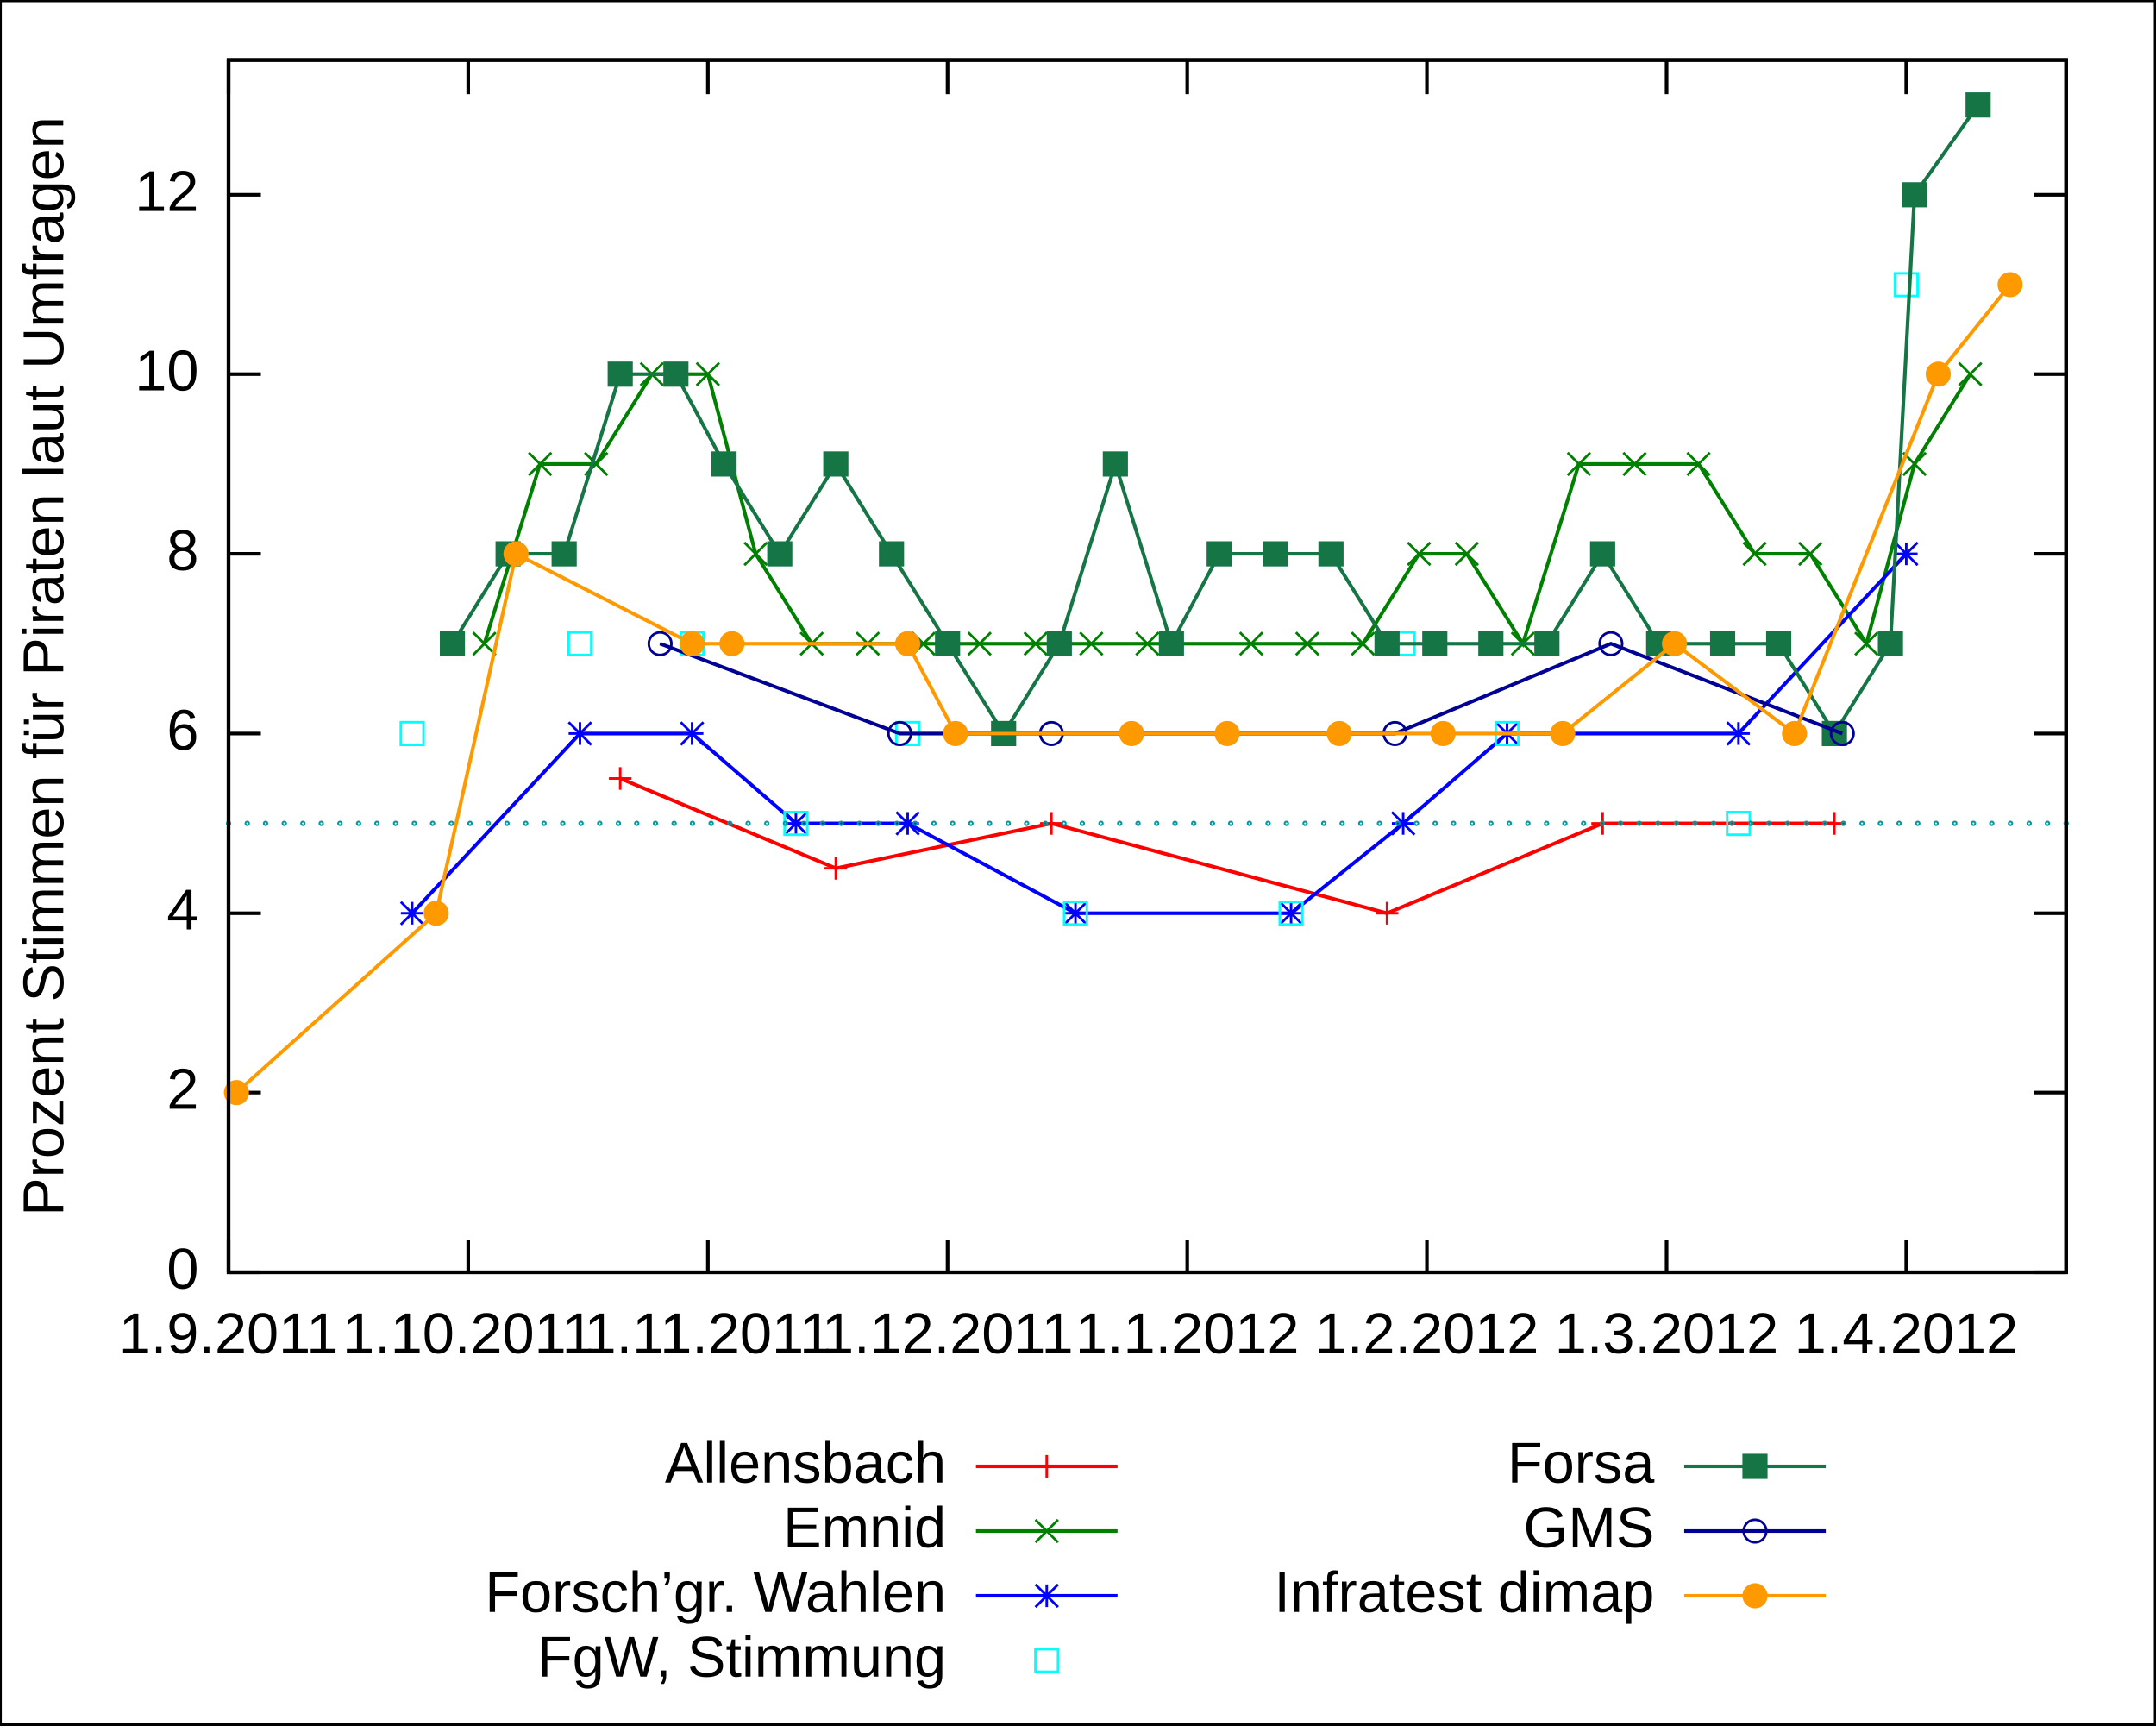
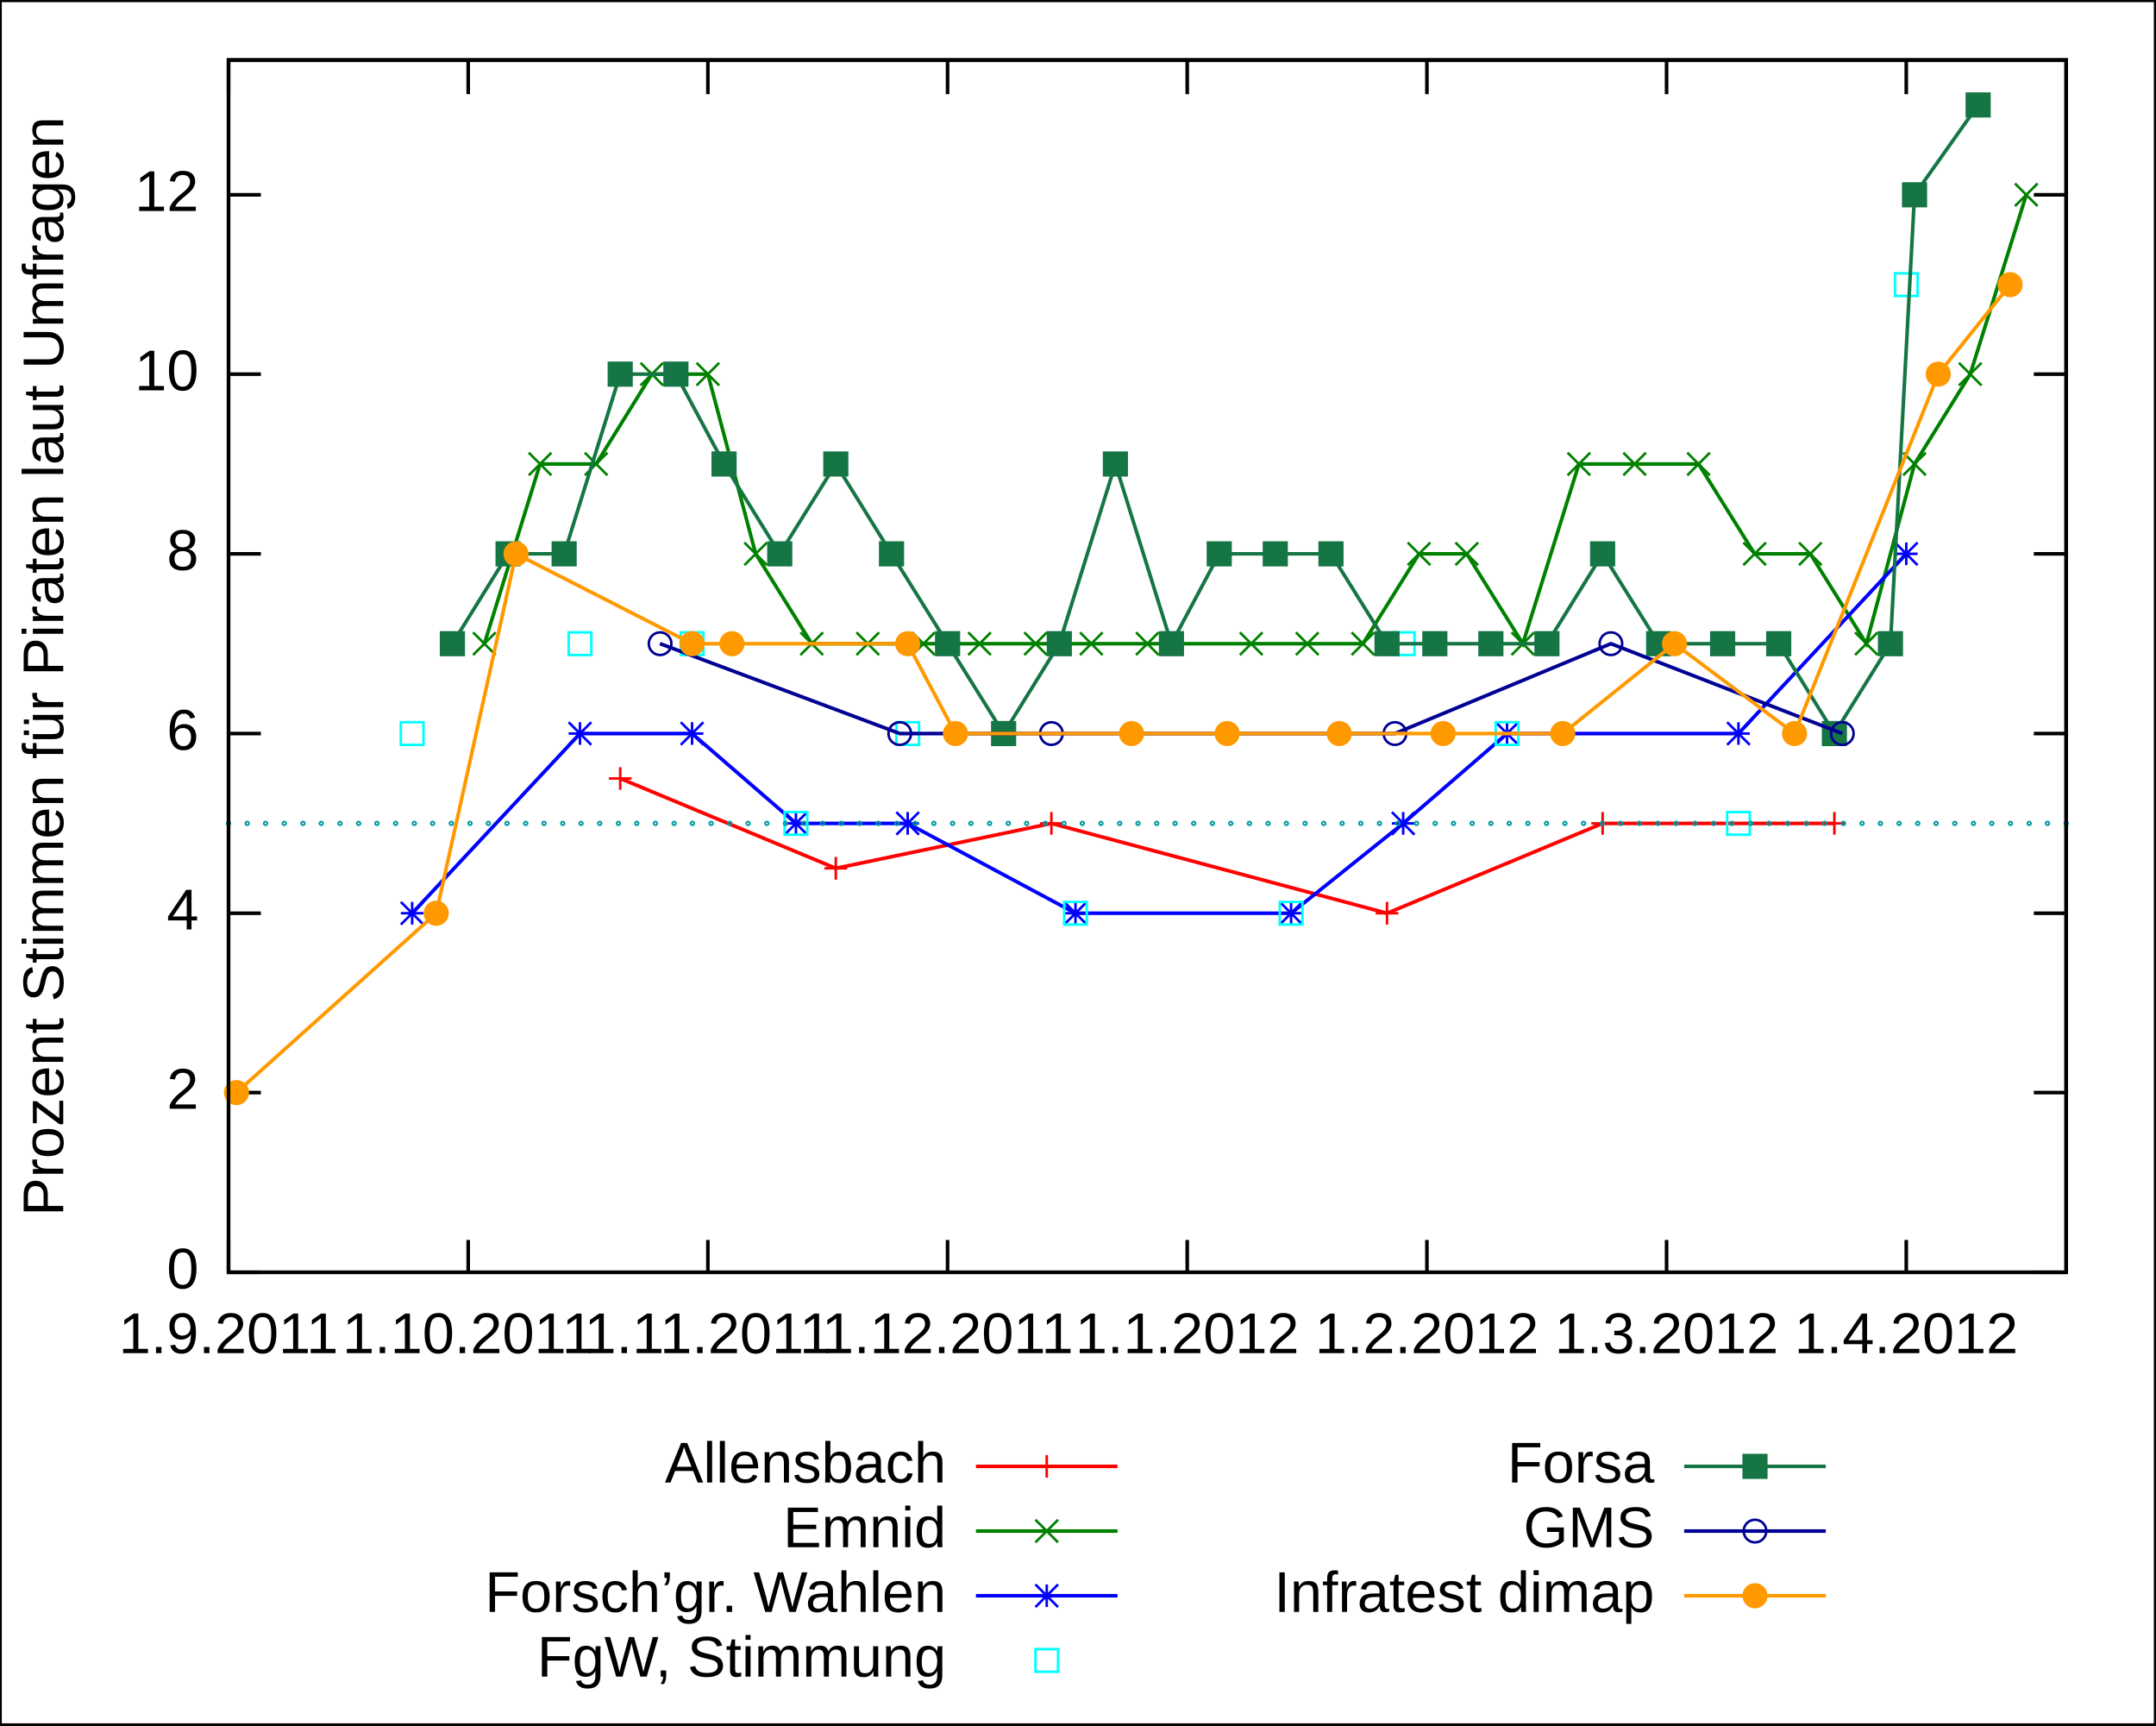
<svg xmlns="http://www.w3.org/2000/svg" xmlns:xlink="http://www.w3.org/1999/xlink" width="600" height="480" viewBox="0 0 600 480">
  <g id="gnuplot_canvas">
    <rect x="0" y="0" width="600" height="480" fill="none" />
    <defs>
      <circle id="gpDot" r="0.5" stroke-width="0.5" />
      <path id="gpPt0" stroke-width="0.222" stroke="currentColor" d="M-1,0 h2 M0,-1 v2" />
      <path id="gpPt1" stroke-width="0.222" stroke="currentColor" d="M-1,-1 L1,1 M1,-1 L-1,1" />
      <path id="gpPt2" stroke-width="0.222" stroke="currentColor" d="M-1,0 L1,0 M0,-1 L0,1 M-1,-1 L1,1 M-1,1 L1,-1" />
      <rect id="gpPt3" stroke-width="0.222" stroke="currentColor" x="-1" y="-1" width="2" height="2" />
      <rect id="gpPt4" stroke-width="0.222" stroke="currentColor" fill="currentColor" x="-1" y="-1" width="2" height="2" />
      <circle id="gpPt5" stroke-width="0.222" stroke="currentColor" cx="0" cy="0" r="1" />
      <use xlink:href="#gpPt5" id="gpPt6" fill="currentColor" stroke="none" />
      <path id="gpPt7" stroke-width="0.222" stroke="currentColor" d="M0,-1.33 L-1.33,0.67 L1.33,0.67 z" />
      <use xlink:href="#gpPt7" id="gpPt8" fill="currentColor" stroke="none" />
      <use xlink:href="#gpPt7" id="gpPt9" stroke="currentColor" transform="rotate(180)" />
      <use xlink:href="#gpPt9" id="gpPt10" fill="currentColor" stroke="none" />
      <use xlink:href="#gpPt3" id="gpPt11" stroke="currentColor" transform="rotate(45)" />
      <use xlink:href="#gpPt11" id="gpPt12" fill="currentColor" stroke="none" />
    </defs>
    <g style="fill:none; color:white; stroke:currentColor; stroke-width:1.00; stroke-linecap:butt; stroke-linejoin:miter">
</g>
    <g style="fill:none; color:black; stroke:currentColor; stroke-width:1.00; stroke-linecap:butt; stroke-linejoin:miter">
      <g style="stroke:none; shape-rendering:crispEdges">
        <polygon fill="rgb(255, 255, 255)" points="0.0,480.0 599.9,480.0 599.9,0.1 0.0,0.1 " />
      </g>
      <path stroke="black" d="M0.0,480.0 L0.0,0.1 L599.9,0.1 L599.9,480.0 L0.0,480.0 M63.6,354.0 L72.6,354.0 M575.0,354.0    L566.0,354.0  h0.01" />
      <g transform="translate(55.3,358.5)" style="stroke:none; fill:black; font-family:Arial; font-size:12.00pt; text-anchor:end">
        <text> 0</text>
      </g>
      <path d="M63.6,304.0 L72.6,304.0 M575.0,304.0 L566.0,304.0  h0.01" />
      <g transform="translate(55.3,308.5)" style="stroke:none; fill:black; font-family:Arial; font-size:12.00pt; text-anchor:end">
        <text> 2</text>
      </g>
      <path d="M63.6,254.1 L72.6,254.1 M575.0,254.1 L566.0,254.1  h0.01" />
      <g transform="translate(55.3,258.6)" style="stroke:none; fill:black; font-family:Arial; font-size:12.00pt; text-anchor:end">
        <text> 4</text>
      </g>
      <path d="M63.6,204.1 L72.6,204.1 M575.0,204.1 L566.0,204.1  h0.01" />
      <g transform="translate(55.3,208.6)" style="stroke:none; fill:black; font-family:Arial; font-size:12.00pt; text-anchor:end">
        <text> 6</text>
      </g>
      <path d="M63.6,154.1 L72.6,154.1 M575.0,154.1 L566.0,154.1  h0.01" />
      <g transform="translate(55.3,158.6)" style="stroke:none; fill:black; font-family:Arial; font-size:12.00pt; text-anchor:end">
        <text> 8</text>
      </g>
      <path d="M63.6,104.1 L72.6,104.1 M575.0,104.1 L566.0,104.1  h0.01" />
      <g transform="translate(55.3,108.6)" style="stroke:none; fill:black; font-family:Arial; font-size:12.00pt; text-anchor:end">
        <text> 10</text>
      </g>
      <path d="M63.6,54.2 L72.6,54.2 M575.0,54.2 L566.0,54.2  h0.01" />
      <g transform="translate(55.3,58.7)" style="stroke:none; fill:black; font-family:Arial; font-size:12.00pt; text-anchor:end">
        <text> 12</text>
      </g>
      <path d="M63.6,354.0 L63.6,345.0 M63.6,16.7 L63.6,25.7  h0.01" />
      <g transform="translate(63.6,376.5)" style="stroke:none; fill:black; font-family:Arial; font-size:12.00pt; text-anchor:middle">
        <text>1.9.2011</text>
      </g>
      <path d="M130.3,354.0 L130.3,345.0 M130.3,16.7 L130.3,25.7  h0.01" />
      <g transform="translate(130.3,376.5)" style="stroke:none; fill:black; font-family:Arial; font-size:12.00pt; text-anchor:middle">
        <text>1.10.2011</text>
      </g>
      <path d="M197.0,354.0 L197.0,345.0 M197.0,16.7 L197.0,25.7  h0.01" />
      <g transform="translate(197.0,376.5)" style="stroke:none; fill:black; font-family:Arial; font-size:12.00pt; text-anchor:middle">
        <text>1.11.2011</text>
      </g>
      <path d="M263.7,354.0 L263.7,345.0 M263.7,16.7 L263.7,25.7  h0.01" />
      <g transform="translate(263.7,376.5)" style="stroke:none; fill:black; font-family:Arial; font-size:12.00pt; text-anchor:middle">
        <text>1.12.2011</text>
      </g>
      <path d="M330.4,354.0 L330.4,345.0 M330.4,16.7 L330.4,25.7  h0.01" />
      <g transform="translate(330.4,376.5)" style="stroke:none; fill:black; font-family:Arial; font-size:12.00pt; text-anchor:middle">
        <text>1.1.2012</text>
      </g>
      <path d="M397.1,354.0 L397.1,345.0 M397.1,16.7 L397.1,25.7  h0.01" />
      <g transform="translate(397.1,376.5)" style="stroke:none; fill:black; font-family:Arial; font-size:12.00pt; text-anchor:middle">
        <text>1.2.2012</text>
      </g>
      <path d="M463.8,354.0 L463.8,345.0 M463.8,16.7 L463.8,25.7  h0.01" />
      <g transform="translate(463.8,376.5)" style="stroke:none; fill:black; font-family:Arial; font-size:12.00pt; text-anchor:middle">
        <text>1.3.2012</text>
      </g>
      <path d="M530.5,354.0 L530.5,345.0 M530.5,16.7 L530.5,25.7  h0.01" />
      <g transform="translate(530.5,376.5)" style="stroke:none; fill:black; font-family:Arial; font-size:12.00pt; text-anchor:middle">
        <text>1.4.2012</text>
      </g>
      <path d="M63.6,16.7 L63.6,354.0 L575.0,354.0 L575.0,16.7 L63.6,16.7 Z  h0.01" />
      <g transform="translate(17.6,185.4) rotate(270)" style="stroke:none; fill:black; font-family:Arial; font-size:12.00pt; text-anchor:middle">
        <text>Prozent Stimmen für Piraten laut Umfragen</text>
      </g>
    </g>
    <g id="gnuplot_plot_1">
      <g style="fill:none; color:red; stroke:currentColor; stroke-width:1.00; stroke-linecap:butt; stroke-linejoin:miter">
        <g transform="translate(263.3,412.5)" style="stroke:none; fill:black; font-family:Arial; font-size:12.00pt; text-anchor:end">
          <text>Allensbach</text>
        </g>
        <path d="M271.6,408.0 L311.0,408.0 M510.5,229.1 L446.0,229.1 L386.0,254.1 L292.6,229.1 L232.6,241.6 L172.6,216.6     h0.01" />
        <use xlink:href="#gpPt0" transform="translate(510.5,229.1) scale(3.15)" />
        <use xlink:href="#gpPt0" transform="translate(446.0,229.1) scale(3.15)" />
        <use xlink:href="#gpPt0" transform="translate(386.0,254.1) scale(3.15)" />
        <use xlink:href="#gpPt0" transform="translate(292.6,229.1) scale(3.15)" />
        <use xlink:href="#gpPt0" transform="translate(232.6,241.6) scale(3.15)" />
        <use xlink:href="#gpPt0" transform="translate(172.6,216.6) scale(3.15)" />
        <use xlink:href="#gpPt0" transform="translate(291.3,408.0) scale(3.15)" />
      </g>
    </g>
    <g id="gnuplot_plot_2">
      <g style="fill:none; color:green; stroke:currentColor; stroke-width:1.00; stroke-linecap:butt; stroke-linejoin:miter">
        <g transform="translate(263.3,430.5)" style="stroke:none; fill:black; font-family:Arial; font-size:12.00pt; text-anchor:end">
          <text>Emnid</text>
        </g>
-         <path d="M271.6,426.0 L311.0,426.0 M548.3,104.1 L532.8,129.1 L519.4,179.1 L503.8,154.1 L488.3,154.1 L472.7,129.1    L454.9,129.1 L439.4,129.1 L423.8,179.1 L408.2,154.1 L394.9,154.1 L379.3,179.1 L363.8,179.1 L348.2,179.1    L319.3,179.1 L303.7,179.1 L288.2,179.1 L272.6,179.1 L257.0,179.1 L241.5,179.1 L225.9,179.1 L210.3,154.1    L197.0,104.1 L181.4,104.1 L165.9,129.1 L150.3,129.1 L134.8,179.1  h0.01" />
+         <path d="M271.6,426.0 L311.0,426.0 M563.9,54.2 L548.3,104.1 L532.8,129.1 L519.4,179.1 L503.8,154.1 L488.3,154.1    L472.7,129.1 L454.9,129.1 L439.4,129.1 L423.8,179.1 L408.2,154.1 L394.9,154.1 L379.3,179.1 L363.8,179.1    L348.2,179.1 L319.3,179.1 L303.7,179.1 L288.2,179.1 L272.6,179.1 L257.0,179.1 L241.5,179.1 L225.9,179.1    L210.3,154.1 L197.0,104.1 L181.4,104.1 L165.9,129.1 L150.3,129.1 L134.8,179.1  h0.01" />
+         <use xlink:href="#gpPt1" transform="translate(563.9,54.2) scale(3.15)" />
        <use xlink:href="#gpPt1" transform="translate(548.3,104.1) scale(3.15)" />
        <use xlink:href="#gpPt1" transform="translate(532.8,129.1) scale(3.15)" />
        <use xlink:href="#gpPt1" transform="translate(519.4,179.1) scale(3.15)" />
        <use xlink:href="#gpPt1" transform="translate(503.8,154.1) scale(3.15)" />
        <use xlink:href="#gpPt1" transform="translate(488.3,154.1) scale(3.15)" />
        <use xlink:href="#gpPt1" transform="translate(472.7,129.1) scale(3.15)" />
        <use xlink:href="#gpPt1" transform="translate(454.9,129.1) scale(3.15)" />
        <use xlink:href="#gpPt1" transform="translate(439.4,129.1) scale(3.15)" />
        <use xlink:href="#gpPt1" transform="translate(423.8,179.1) scale(3.15)" />
        <use xlink:href="#gpPt1" transform="translate(408.2,154.1) scale(3.15)" />
        <use xlink:href="#gpPt1" transform="translate(394.9,154.1) scale(3.15)" />
        <use xlink:href="#gpPt1" transform="translate(379.3,179.1) scale(3.15)" />
        <use xlink:href="#gpPt1" transform="translate(363.8,179.1) scale(3.15)" />
        <use xlink:href="#gpPt1" transform="translate(348.2,179.1) scale(3.15)" />
        <use xlink:href="#gpPt1" transform="translate(319.3,179.1) scale(3.15)" />
        <use xlink:href="#gpPt1" transform="translate(303.7,179.1) scale(3.15)" />
        <use xlink:href="#gpPt1" transform="translate(288.2,179.1) scale(3.15)" />
        <use xlink:href="#gpPt1" transform="translate(272.6,179.1) scale(3.15)" />
        <use xlink:href="#gpPt1" transform="translate(257.0,179.1) scale(3.15)" />
        <use xlink:href="#gpPt1" transform="translate(241.5,179.1) scale(3.15)" />
        <use xlink:href="#gpPt1" transform="translate(225.9,179.1) scale(3.15)" />
        <use xlink:href="#gpPt1" transform="translate(210.3,154.1) scale(3.15)" />
        <use xlink:href="#gpPt1" transform="translate(197.0,104.1) scale(3.15)" />
        <use xlink:href="#gpPt1" transform="translate(181.4,104.1) scale(3.15)" />
        <use xlink:href="#gpPt1" transform="translate(165.9,129.1) scale(3.15)" />
        <use xlink:href="#gpPt1" transform="translate(150.3,129.1) scale(3.15)" />
        <use xlink:href="#gpPt1" transform="translate(134.8,179.1) scale(3.15)" />
        <use xlink:href="#gpPt1" transform="translate(291.3,426.0) scale(3.15)" />
      </g>
    </g>
    <g id="gnuplot_plot_3">
      <g style="fill:none; color:blue; stroke:currentColor; stroke-width:1.00; stroke-linecap:butt; stroke-linejoin:miter">
        <g transform="translate(263.3,448.5)" style="stroke:none; fill:black; font-family:Arial; font-size:12.00pt; text-anchor:end">
          <text>Forsch’gr. Wahlen</text>
        </g>
        <path d="M271.6,444.0 L311.0,444.0 M530.5,154.1 L483.8,204.1 L419.4,204.1 L390.5,229.1 L359.3,254.1 L299.3,254.1    L252.6,229.1 L221.5,229.1 L192.6,204.1 L161.4,204.1 L114.7,254.1  h0.01" />
        <use xlink:href="#gpPt2" transform="translate(530.5,154.1) scale(3.15)" />
        <use xlink:href="#gpPt2" transform="translate(483.8,204.1) scale(3.15)" />
        <use xlink:href="#gpPt2" transform="translate(419.4,204.1) scale(3.15)" />
        <use xlink:href="#gpPt2" transform="translate(390.5,229.1) scale(3.15)" />
        <use xlink:href="#gpPt2" transform="translate(359.3,254.1) scale(3.15)" />
        <use xlink:href="#gpPt2" transform="translate(299.3,254.1) scale(3.15)" />
        <use xlink:href="#gpPt2" transform="translate(252.6,229.1) scale(3.15)" />
        <use xlink:href="#gpPt2" transform="translate(221.5,229.1) scale(3.15)" />
        <use xlink:href="#gpPt2" transform="translate(192.6,204.1) scale(3.15)" />
        <use xlink:href="#gpPt2" transform="translate(161.4,204.1) scale(3.15)" />
        <use xlink:href="#gpPt2" transform="translate(114.7,254.1) scale(3.15)" />
        <use xlink:href="#gpPt2" transform="translate(291.3,444.0) scale(3.15)" />
      </g>
    </g>
    <g id="gnuplot_plot_4">
      <g style="fill:none; color:cyan; stroke:currentColor; stroke-width:1.00; stroke-linecap:butt; stroke-linejoin:miter">
        <g transform="translate(263.3,466.5)" style="stroke:none; fill:black; font-family:Arial; font-size:12.00pt; text-anchor:end">
          <text>FgW, Stimmung</text>
        </g>
        <use xlink:href="#gpPt3" transform="translate(530.5,79.2) scale(3.15)" />
        <use xlink:href="#gpPt3" transform="translate(483.8,229.1) scale(3.15)" />
        <use xlink:href="#gpPt3" transform="translate(419.4,204.1) scale(3.15)" />
        <use xlink:href="#gpPt3" transform="translate(390.5,179.1) scale(3.15)" />
        <use xlink:href="#gpPt3" transform="translate(359.3,254.1) scale(3.15)" />
        <use xlink:href="#gpPt3" transform="translate(299.3,254.1) scale(3.15)" />
        <use xlink:href="#gpPt3" transform="translate(252.6,204.1) scale(3.15)" />
        <use xlink:href="#gpPt3" transform="translate(221.5,229.1) scale(3.15)" />
        <use xlink:href="#gpPt3" transform="translate(192.6,179.1) scale(3.15)" />
        <use xlink:href="#gpPt3" transform="translate(161.4,179.1) scale(3.15)" />
        <use xlink:href="#gpPt3" transform="translate(114.7,204.1) scale(3.15)" />
        <use xlink:href="#gpPt3" transform="translate(291.3,462.0) scale(3.15)" />
      </g>
    </g>
    <g id="gnuplot_plot_5">
      <g style="fill:none; color:#157545; stroke:currentColor; stroke-width:1.00; stroke-linecap:butt; stroke-linejoin:miter">
        <g transform="translate(460.4,412.5)" style="stroke:none; fill:black; font-family:Arial; font-size:12.00pt; text-anchor:end">
          <text>Forsa</text>
        </g>
        <path d="M468.7,408.0 L508.1,408.0 M550.5,29.2 L532.8,54.2 L526.1,179.1 L510.5,204.1 L495.0,179.1 L479.4,179.1    L461.6,179.1 L446.0,154.1 L430.5,179.1 L414.9,179.1 L399.3,179.1 L386.0,179.1 L370.4,154.1 L354.9,154.1    L339.3,154.1 L326.0,179.1 L310.4,129.1 L294.8,179.1 L279.3,204.1 L263.7,179.1 L248.1,154.1 L232.6,129.1    L217.0,154.1 L201.5,129.1 L188.1,104.1 L172.6,104.1 L157.0,154.1 L141.4,154.1 L125.9,179.1  h0.01" />
        <use xlink:href="#gpPt4" transform="translate(550.5,29.2) scale(3.15)" />
        <use xlink:href="#gpPt4" transform="translate(532.8,54.2) scale(3.15)" />
        <use xlink:href="#gpPt4" transform="translate(526.1,179.1) scale(3.15)" />
        <use xlink:href="#gpPt4" transform="translate(510.5,204.1) scale(3.15)" />
        <use xlink:href="#gpPt4" transform="translate(495.0,179.1) scale(3.15)" />
        <use xlink:href="#gpPt4" transform="translate(479.4,179.1) scale(3.15)" />
        <use xlink:href="#gpPt4" transform="translate(461.6,179.1) scale(3.15)" />
        <use xlink:href="#gpPt4" transform="translate(446.0,154.1) scale(3.15)" />
        <use xlink:href="#gpPt4" transform="translate(430.5,179.1) scale(3.15)" />
        <use xlink:href="#gpPt4" transform="translate(414.9,179.1) scale(3.15)" />
        <use xlink:href="#gpPt4" transform="translate(399.3,179.1) scale(3.15)" />
        <use xlink:href="#gpPt4" transform="translate(386.0,179.1) scale(3.15)" />
        <use xlink:href="#gpPt4" transform="translate(370.4,154.1) scale(3.15)" />
        <use xlink:href="#gpPt4" transform="translate(354.9,154.1) scale(3.15)" />
        <use xlink:href="#gpPt4" transform="translate(339.3,154.1) scale(3.15)" />
        <use xlink:href="#gpPt4" transform="translate(326.0,179.1) scale(3.15)" />
        <use xlink:href="#gpPt4" transform="translate(310.4,129.1) scale(3.15)" />
        <use xlink:href="#gpPt4" transform="translate(294.8,179.1) scale(3.15)" />
        <use xlink:href="#gpPt4" transform="translate(279.3,204.1) scale(3.15)" />
        <use xlink:href="#gpPt4" transform="translate(263.7,179.1) scale(3.15)" />
        <use xlink:href="#gpPt4" transform="translate(248.1,154.1) scale(3.15)" />
        <use xlink:href="#gpPt4" transform="translate(232.6,129.1) scale(3.15)" />
        <use xlink:href="#gpPt4" transform="translate(217.0,154.1) scale(3.15)" />
        <use xlink:href="#gpPt4" transform="translate(201.5,129.1) scale(3.15)" />
        <use xlink:href="#gpPt4" transform="translate(188.1,104.1) scale(3.15)" />
        <use xlink:href="#gpPt4" transform="translate(172.6,104.1) scale(3.15)" />
        <use xlink:href="#gpPt4" transform="translate(157.0,154.1) scale(3.15)" />
        <use xlink:href="#gpPt4" transform="translate(141.4,154.1) scale(3.15)" />
        <use xlink:href="#gpPt4" transform="translate(125.9,179.1) scale(3.15)" />
        <use xlink:href="#gpPt4" transform="translate(488.4,408.0) scale(3.15)" />
      </g>
    </g>
    <g id="gnuplot_plot_6">
      <g style="fill:none; color:#000094; stroke:currentColor; stroke-width:1.00; stroke-linecap:butt; stroke-linejoin:miter">
        <g transform="translate(460.4,430.5)" style="stroke:none; fill:black; font-family:Arial; font-size:12.00pt; text-anchor:end">
          <text>GMS</text>
        </g>
        <path d="M468.7,426.0 L508.1,426.0 M512.7,204.1 L448.3,179.1 L388.2,204.1 L292.6,204.1 L250.4,204.1 L183.7,179.1     h0.01" />
        <use xlink:href="#gpPt5" transform="translate(512.7,204.1) scale(3.15)" />
        <use xlink:href="#gpPt5" transform="translate(448.3,179.1) scale(3.15)" />
        <use xlink:href="#gpPt5" transform="translate(388.2,204.1) scale(3.15)" />
        <use xlink:href="#gpPt5" transform="translate(292.6,204.1) scale(3.15)" />
        <use xlink:href="#gpPt5" transform="translate(250.4,204.1) scale(3.15)" />
        <use xlink:href="#gpPt5" transform="translate(183.7,179.1) scale(3.15)" />
        <use xlink:href="#gpPt5" transform="translate(488.4,426.0) scale(3.15)" />
      </g>
    </g>
    <g id="gnuplot_plot_7">
      <g style="fill:none; color:#FF9900; stroke:currentColor; stroke-width:1.00; stroke-linecap:butt; stroke-linejoin:miter">
        <g transform="translate(460.4,448.5)" style="stroke:none; fill:black; font-family:Arial; font-size:12.00pt; text-anchor:end">
          <text>Infratest dimap</text>
        </g>
        <path d="M468.7,444.0 L508.1,444.0 M559.4,79.2 L539.4,104.1 L499.4,204.1 L466.0,179.1 L434.9,204.1 L401.6,204.1    L372.7,204.1 L341.5,204.1 L314.9,204.1 L265.9,204.1 L252.6,179.1 L203.7,179.1 L192.6,179.1 L143.6,154.1    L121.4,254.1 L65.8,304.0  h0.01" />
        <use xlink:href="#gpPt6" transform="translate(559.4,79.2) scale(3.15)" />
        <use xlink:href="#gpPt6" transform="translate(539.4,104.1) scale(3.15)" />
        <use xlink:href="#gpPt6" transform="translate(499.4,204.1) scale(3.15)" />
        <use xlink:href="#gpPt6" transform="translate(466.0,179.1) scale(3.15)" />
        <use xlink:href="#gpPt6" transform="translate(434.9,204.1) scale(3.15)" />
        <use xlink:href="#gpPt6" transform="translate(401.6,204.1) scale(3.15)" />
        <use xlink:href="#gpPt6" transform="translate(372.7,204.1) scale(3.15)" />
        <use xlink:href="#gpPt6" transform="translate(341.5,204.1) scale(3.15)" />
        <use xlink:href="#gpPt6" transform="translate(314.9,204.1) scale(3.15)" />
        <use xlink:href="#gpPt6" transform="translate(265.9,204.1) scale(3.15)" />
        <use xlink:href="#gpPt6" transform="translate(252.6,179.1) scale(3.15)" />
        <use xlink:href="#gpPt6" transform="translate(203.7,179.1) scale(3.15)" />
        <use xlink:href="#gpPt6" transform="translate(192.6,179.1) scale(3.15)" />
        <use xlink:href="#gpPt6" transform="translate(143.6,154.1) scale(3.15)" />
        <use xlink:href="#gpPt6" transform="translate(121.4,254.1) scale(3.15)" />
        <use xlink:href="#gpPt6" transform="translate(65.8,304.0) scale(3.15)" />
        <use xlink:href="#gpPt6" transform="translate(488.4,444.0) scale(3.15)" />
      </g>
    </g>
    <g id="gnuplot_plot_8">
      <g style="fill:none; color:#0099A1; stroke:currentColor; stroke-width:1.00; stroke-linecap:butt; stroke-linejoin:miter">
        <use xlink:href="#gpDot" x="63.6" y="229.1" />
        <use xlink:href="#gpDot" x="68.8" y="229.1" />
        <use xlink:href="#gpDot" x="73.9" y="229.1" />
        <use xlink:href="#gpDot" x="79.1" y="229.1" />
        <use xlink:href="#gpDot" x="84.3" y="229.1" />
        <use xlink:href="#gpDot" x="89.4" y="229.1" />
        <use xlink:href="#gpDot" x="94.6" y="229.1" />
        <use xlink:href="#gpDot" x="99.8" y="229.1" />
        <use xlink:href="#gpDot" x="104.9" y="229.1" />
        <use xlink:href="#gpDot" x="110.1" y="229.1" />
        <use xlink:href="#gpDot" x="115.3" y="229.1" />
        <use xlink:href="#gpDot" x="120.4" y="229.1" />
        <use xlink:href="#gpDot" x="125.6" y="229.1" />
        <use xlink:href="#gpDot" x="130.8" y="229.1" />
        <use xlink:href="#gpDot" x="135.9" y="229.1" />
        <use xlink:href="#gpDot" x="141.1" y="229.1" />
        <use xlink:href="#gpDot" x="146.3" y="229.1" />
        <use xlink:href="#gpDot" x="151.4" y="229.1" />
        <use xlink:href="#gpDot" x="156.6" y="229.1" />
        <use xlink:href="#gpDot" x="161.7" y="229.1" />
        <use xlink:href="#gpDot" x="166.9" y="229.1" />
        <use xlink:href="#gpDot" x="172.1" y="229.1" />
        <use xlink:href="#gpDot" x="177.2" y="229.1" />
        <use xlink:href="#gpDot" x="182.4" y="229.1" />
        <use xlink:href="#gpDot" x="187.6" y="229.1" />
        <use xlink:href="#gpDot" x="192.7" y="229.1" />
        <use xlink:href="#gpDot" x="197.9" y="229.1" />
        <use xlink:href="#gpDot" x="203.1" y="229.1" />
        <use xlink:href="#gpDot" x="208.2" y="229.1" />
        <use xlink:href="#gpDot" x="213.4" y="229.1" />
        <use xlink:href="#gpDot" x="218.6" y="229.1" />
        <use xlink:href="#gpDot" x="223.7" y="229.1" />
        <use xlink:href="#gpDot" x="228.9" y="229.1" />
        <use xlink:href="#gpDot" x="234.1" y="229.1" />
        <use xlink:href="#gpDot" x="239.2" y="229.1" />
        <use xlink:href="#gpDot" x="244.4" y="229.1" />
        <use xlink:href="#gpDot" x="249.6" y="229.1" />
        <use xlink:href="#gpDot" x="254.7" y="229.1" />
        <use xlink:href="#gpDot" x="259.9" y="229.1" />
        <use xlink:href="#gpDot" x="265.1" y="229.1" />
        <use xlink:href="#gpDot" x="270.2" y="229.1" />
        <use xlink:href="#gpDot" x="275.4" y="229.1" />
        <use xlink:href="#gpDot" x="280.6" y="229.1" />
        <use xlink:href="#gpDot" x="285.7" y="229.1" />
        <use xlink:href="#gpDot" x="290.9" y="229.1" />
        <use xlink:href="#gpDot" x="296.1" y="229.1" />
        <use xlink:href="#gpDot" x="301.2" y="229.1" />
        <use xlink:href="#gpDot" x="306.4" y="229.1" />
        <use xlink:href="#gpDot" x="311.6" y="229.1" />
        <use xlink:href="#gpDot" x="316.7" y="229.1" />
        <use xlink:href="#gpDot" x="321.9" y="229.1" />
        <use xlink:href="#gpDot" x="327.0" y="229.1" />
        <use xlink:href="#gpDot" x="332.2" y="229.1" />
        <use xlink:href="#gpDot" x="337.4" y="229.1" />
        <use xlink:href="#gpDot" x="342.5" y="229.1" />
        <use xlink:href="#gpDot" x="347.7" y="229.1" />
        <use xlink:href="#gpDot" x="352.9" y="229.1" />
        <use xlink:href="#gpDot" x="358.0" y="229.1" />
        <use xlink:href="#gpDot" x="363.2" y="229.1" />
        <use xlink:href="#gpDot" x="368.4" y="229.1" />
        <use xlink:href="#gpDot" x="373.5" y="229.1" />
        <use xlink:href="#gpDot" x="378.7" y="229.1" />
        <use xlink:href="#gpDot" x="383.9" y="229.1" />
        <use xlink:href="#gpDot" x="389.0" y="229.1" />
        <use xlink:href="#gpDot" x="394.2" y="229.1" />
        <use xlink:href="#gpDot" x="399.4" y="229.1" />
        <use xlink:href="#gpDot" x="404.5" y="229.1" />
        <use xlink:href="#gpDot" x="409.7" y="229.1" />
        <use xlink:href="#gpDot" x="414.9" y="229.1" />
        <use xlink:href="#gpDot" x="420.0" y="229.1" />
        <use xlink:href="#gpDot" x="425.2" y="229.1" />
        <use xlink:href="#gpDot" x="430.4" y="229.1" />
        <use xlink:href="#gpDot" x="435.5" y="229.1" />
        <use xlink:href="#gpDot" x="440.7" y="229.1" />
        <use xlink:href="#gpDot" x="445.9" y="229.1" />
        <use xlink:href="#gpDot" x="451.0" y="229.1" />
        <use xlink:href="#gpDot" x="456.2" y="229.1" />
        <use xlink:href="#gpDot" x="461.4" y="229.1" />
        <use xlink:href="#gpDot" x="466.5" y="229.1" />
        <use xlink:href="#gpDot" x="471.7" y="229.1" />
        <use xlink:href="#gpDot" x="476.9" y="229.1" />
        <use xlink:href="#gpDot" x="482.0" y="229.1" />
        <use xlink:href="#gpDot" x="487.2" y="229.1" />
        <use xlink:href="#gpDot" x="492.3" y="229.1" />
        <use xlink:href="#gpDot" x="497.5" y="229.1" />
        <use xlink:href="#gpDot" x="502.7" y="229.1" />
        <use xlink:href="#gpDot" x="507.8" y="229.1" />
        <use xlink:href="#gpDot" x="513.0" y="229.1" />
        <use xlink:href="#gpDot" x="518.2" y="229.1" />
        <use xlink:href="#gpDot" x="523.3" y="229.1" />
        <use xlink:href="#gpDot" x="528.5" y="229.1" />
        <use xlink:href="#gpDot" x="533.7" y="229.1" />
        <use xlink:href="#gpDot" x="538.8" y="229.1" />
        <use xlink:href="#gpDot" x="544.0" y="229.1" />
        <use xlink:href="#gpDot" x="549.2" y="229.1" />
        <use xlink:href="#gpDot" x="554.3" y="229.1" />
        <use xlink:href="#gpDot" x="559.5" y="229.1" />
        <use xlink:href="#gpDot" x="564.7" y="229.1" />
        <use xlink:href="#gpDot" x="569.8" y="229.1" />
        <use xlink:href="#gpDot" x="575.0" y="229.1" />
      </g>
    </g>
    <g style="fill:none; color:black; stroke:currentColor; stroke-width:1.00; stroke-linecap:butt; stroke-linejoin:miter">
      <path d="M63.6,16.7 L63.6,354.0 L575.0,354.0 L575.0,16.7 L63.6,16.7 Z  h0.01" />
    </g>
  </g>
</svg>
